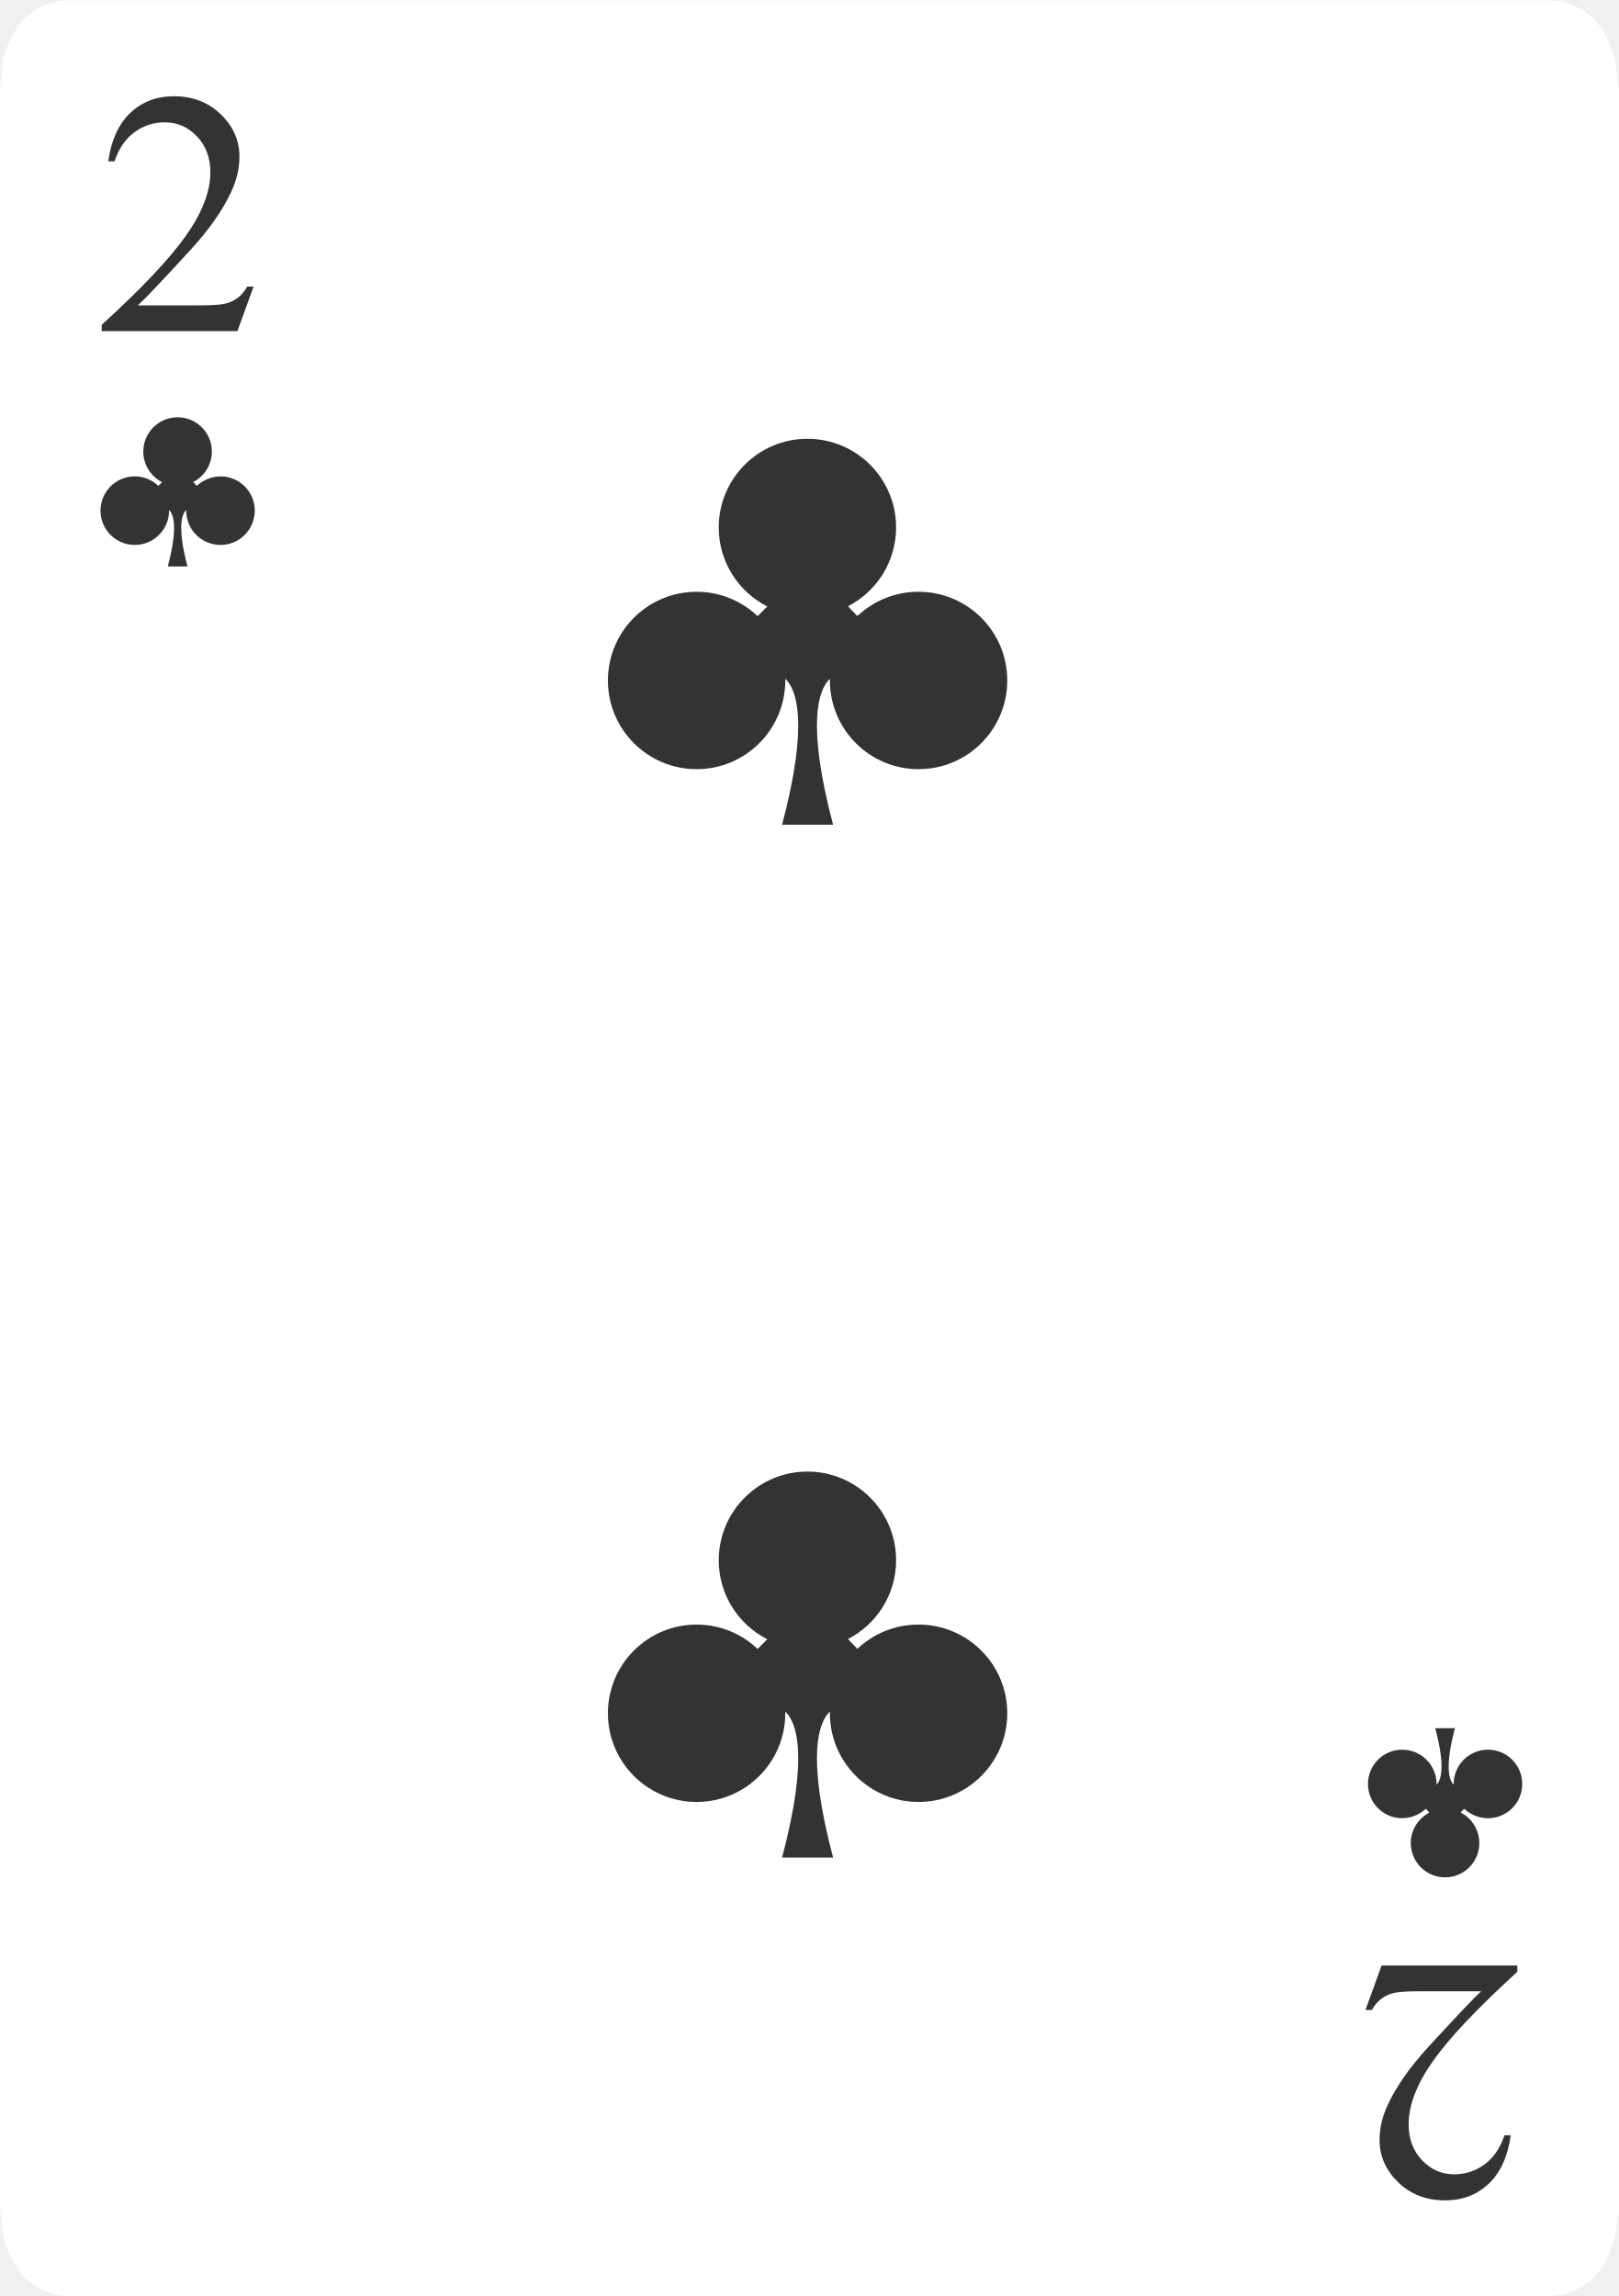
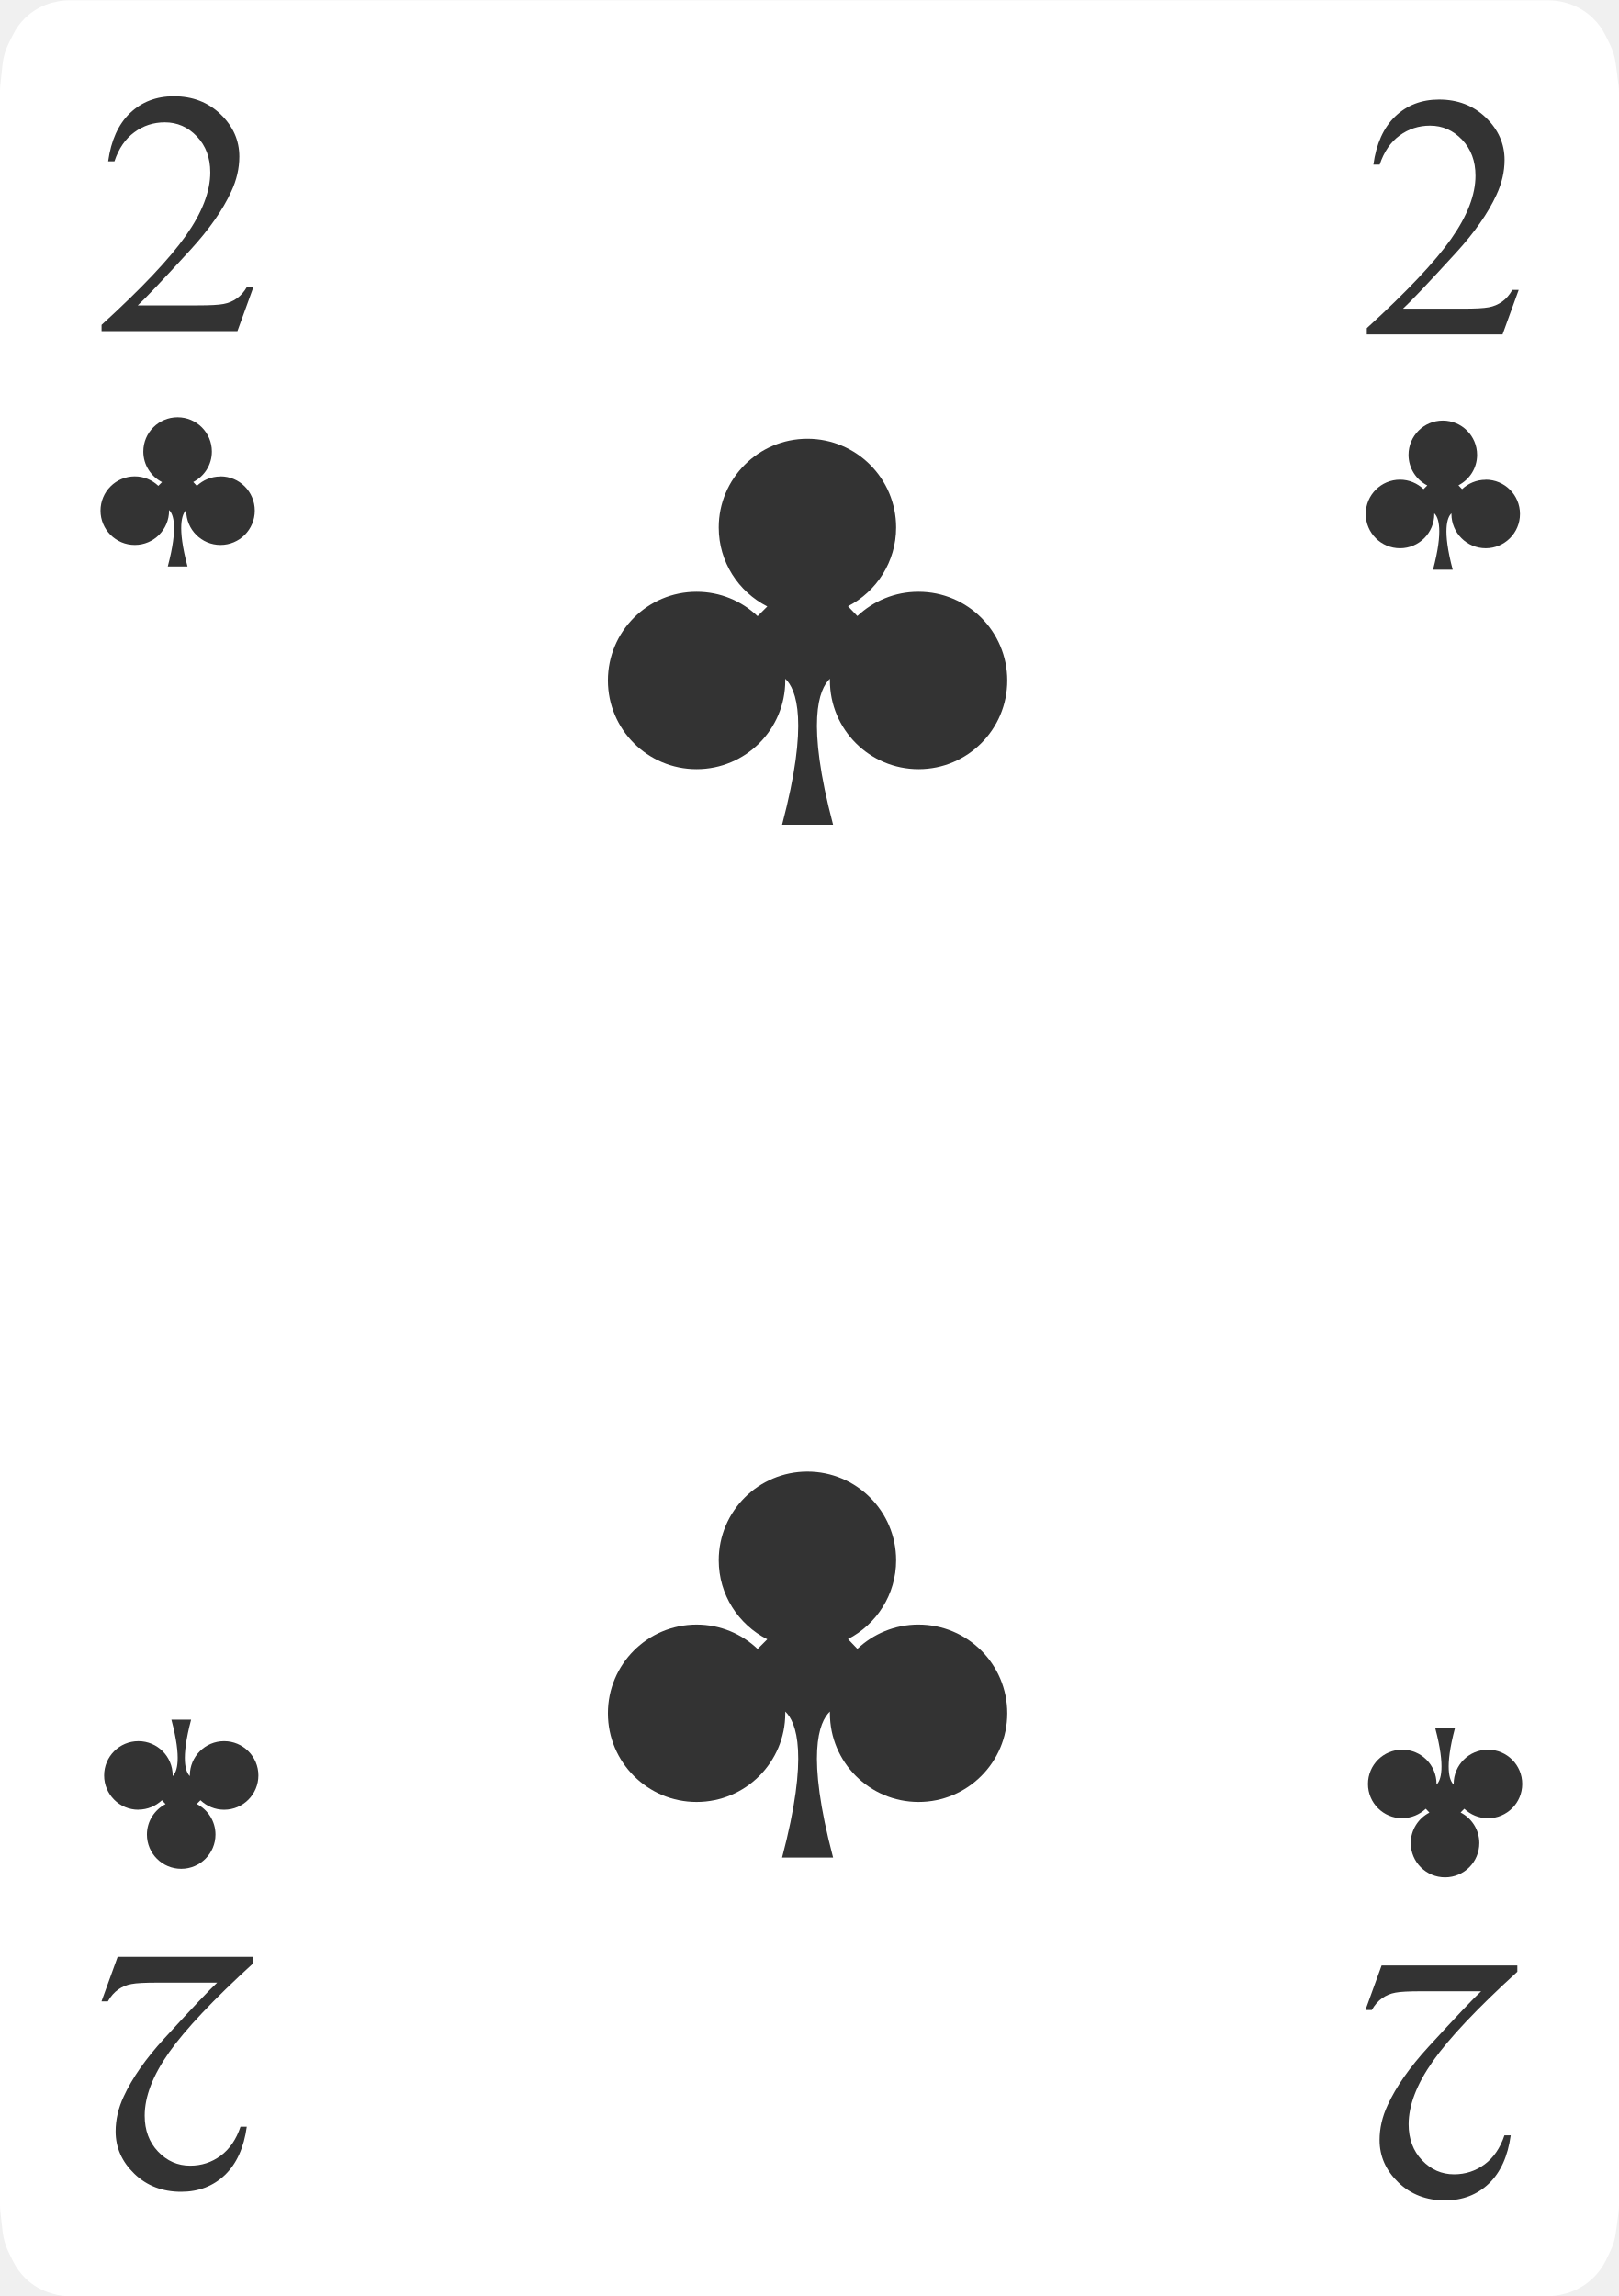
- <svg xmlns="http://www.w3.org/2000/svg" id="Playing_Cards" viewBox="0 0 152.06 215.64">
+ <svg xmlns="http://www.w3.org/2000/svg" id="Playing_Cards" data-name="Playing Cards" viewBox="0 0 152.06 215.64">
  <g id="Cards">
    <g id="Clubs">
      <g>
-         <path d="m6.47.03h138.97c.47,0,.95.06,1.41.17l.11.03c.98.25,1.88.74,2.61,1.44l.04.04c.48.46.87,1,1.17,1.59l.41.83c.29.58.48,1.2.56,1.84l.26,1.97c.03.25.05.5.05.75v198.38c0,.26-.02.52-.05.78l-.25,1.86c-.08.61-.26,1.2-.53,1.75l-.41.85c-.32.65-.75,1.23-1.28,1.72l-.05.04c-.67.62-1.48,1.07-2.36,1.32l-.2.05c-.51.14-1.04.22-1.57.22H6.56c-.53,0-1.06-.07-1.57-.22l-.14-.04c-.92-.26-1.76-.74-2.44-1.4h0c-.49-.48-.9-1.04-1.2-1.65l-.41-.84c-.29-.59-.47-1.23-.55-1.88l-.21-1.85c-.02-.22-.04-.44-.04-.65V8.62c0-.21.01-.42.03-.63l.21-1.96c.07-.68.27-1.35.58-1.97l.41-.82c.28-.56.65-1.07,1.09-1.51h0C3.06,1,3.99.47,5.01.22h.05c.46-.13.93-.19,1.41-.19Z" style="fill: #fff; fill-rule: evenodd;" />
+         <path d="M6.47,.03H145.45c.47,0,.95,.06,1.41,.17l.11,.03c.98,.25,1.88,.74,2.61,1.44l.04,.04c.48,.46,.87,1,1.17,1.59l.41,.83c.29,.58,.48,1.2,.56,1.84l.26,1.97c.03,.25,.05,.5,.05,.75V207.07c0,.26-.02,.52-.05,.78l-.25,1.86c-.08,.61-.26,1.2-.53,1.75l-.41,.85c-.32,.65-.75,1.23-1.28,1.72l-.05,.04c-.67,.62-1.48,1.07-2.36,1.32l-.2,.05c-.51,.14-1.04,.22-1.57,.22H6.56c-.53,0-1.06-.07-1.57-.22l-.14-.04c-.92-.26-1.76-.74-2.44-1.4h0c-.49-.48-.9-1.04-1.2-1.65l-.41-.84c-.29-.59-.47-1.23-.55-1.88l-.21-1.85c-.02-.22-.04-.44-.04-.65V8.62c0-.21,.01-.42,.03-.63l.21-1.96c.07-.68,.27-1.35,.58-1.97l.41-.82c.28-.56,.65-1.07,1.09-1.51h0C3.06,1,3.99,.47,5.01,.22h.05c.46-.13,.93-.19,1.41-.19Z" style="fill: #fff; fill-rule: evenodd;" />
        <g>
-           <path d="m23.81,26.94l-1.51,4.16h-12.75v-.59c3.75-3.42,6.39-6.21,7.92-8.38,1.53-2.17,2.29-4.15,2.29-5.94,0-1.37-.42-2.5-1.26-3.38-.84-.88-1.84-1.32-3.01-1.32-1.06,0-2.02.31-2.86.93-.85.62-1.47,1.53-1.87,2.73h-.59c.27-1.96.95-3.47,2.05-4.53,1.1-1.05,2.47-1.58,4.12-1.58,1.75,0,3.22.56,4.39,1.69,1.17,1.13,1.76,2.45,1.76,3.98,0,1.09-.25,2.19-.76,3.28-.79,1.72-2.06,3.54-3.82,5.46-2.64,2.89-4.3,4.63-4.96,5.23h5.64c1.15,0,1.95-.04,2.41-.13.46-.08.88-.26,1.25-.52.37-.26.7-.63.97-1.11h.59Z" style="fill: #333;" />
-           <path d="m128.26,188.76l1.51-4.16h12.75v.59c-3.75,3.42-6.39,6.21-7.92,8.38-1.53,2.17-2.29,4.15-2.29,5.94,0,1.37.42,2.5,1.26,3.38.84.88,1.84,1.32,3.01,1.32,1.06,0,2.02-.31,2.86-.93.84-.62,1.47-1.53,1.87-2.73h.59c-.27,1.96-.95,3.47-2.05,4.53-1.1,1.05-2.47,1.58-4.12,1.58-1.75,0-3.22-.56-4.39-1.69s-1.76-2.45-1.76-3.98c0-1.09.25-2.19.76-3.28.79-1.72,2.06-3.54,3.82-5.46,2.65-2.89,4.3-4.63,4.96-5.23h-5.64c-1.15,0-1.95.04-2.41.13-.46.08-.88.26-1.25.52-.37.26-.7.63-.97,1.11h-.59Z" style="fill: #333;" />
+           <path d="M23.81,26.94l-1.51,4.16H9.54v-.59c3.75-3.42,6.39-6.21,7.92-8.38,1.53-2.17,2.29-4.15,2.29-5.94,0-1.37-.42-2.5-1.26-3.38-.84-.88-1.84-1.32-3.01-1.32-1.06,0-2.02,.31-2.86,.93-.85,.62-1.47,1.53-1.87,2.73h-.59c.27-1.96,.95-3.47,2.05-4.53,1.1-1.05,2.47-1.58,4.12-1.58,1.75,0,3.22,.56,4.39,1.69,1.17,1.13,1.76,2.45,1.76,3.98,0,1.09-.25,2.19-.76,3.28-.79,1.72-2.06,3.54-3.82,5.46-2.64,2.89-4.3,4.63-4.96,5.23h5.64c1.15,0,1.95-.04,2.41-.13,.46-.08,.88-.26,1.25-.52,.37-.26,.7-.63,.97-1.11h.59Z" style="fill: #333;" />
+           <path d="M128.26,188.76l1.51-4.16h12.75v.59c-3.75,3.42-6.39,6.21-7.92,8.38-1.53,2.17-2.29,4.15-2.29,5.94,0,1.37,.42,2.5,1.26,3.38,.84,.88,1.84,1.32,3.01,1.32,1.06,0,2.02-.31,2.86-.93,.84-.62,1.47-1.53,1.87-2.73h.59c-.27,1.96-.95,3.47-2.05,4.53-1.1,1.05-2.47,1.58-4.12,1.58-1.75,0-3.22-.56-4.39-1.69s-1.76-2.45-1.76-3.98c0-1.09,.25-2.19,.76-3.28,.79-1.72,2.06-3.54,3.82-5.46,2.65-2.89,4.3-4.63,4.96-5.23h-5.64c-1.15,0-1.95,.04-2.41,.13-.46,.08-.88,.26-1.25,.52-.37,.26-.7,.63-.97,1.11h-.59Z" style="fill: #333;" />
        </g>
-         <path d="m20.7,44.75c-.86,0-1.63.34-2.21.88l-.34-.36c1.04-.54,1.75-1.61,1.75-2.86,0-1.78-1.44-3.22-3.22-3.22s-3.22,1.44-3.22,3.22c0,1.25.72,2.34,1.76,2.87l-.35.35c-.58-.55-1.36-.89-2.21-.89-1.78,0-3.22,1.44-3.22,3.22s1.44,3.22,3.22,3.22,3.22-1.44,3.22-3.22c0-.02,0-.04,0-.06.4.38.87,1.57-.12,5.3h1.85c-.99-3.73-.52-4.92-.12-5.3,0,.02,0,.04,0,.06,0,1.78,1.44,3.22,3.22,3.22s3.22-1.44,3.22-3.22-1.44-3.22-3.22-3.22Z" style="fill: #333; fill-rule: evenodd;" />
-         <path d="m131.71,170.76c.86,0,1.63-.34,2.21-.88l.34.36c-1.04.54-1.75,1.62-1.75,2.86,0,1.78,1.44,3.22,3.22,3.22s3.22-1.44,3.22-3.22c0-1.25-.72-2.34-1.76-2.87l.35-.35c.58.55,1.36.89,2.22.89,1.78,0,3.22-1.44,3.22-3.22s-1.44-3.22-3.22-3.22-3.22,1.44-3.22,3.22c0,.02,0,.04,0,.06-.4-.38-.87-1.57.12-5.3h-1.85c.99,3.73.52,4.92.12,5.3,0-.02,0-.04,0-.06,0-1.78-1.44-3.22-3.22-3.22s-3.22,1.44-3.22,3.22,1.44,3.22,3.22,3.22Z" style="fill: #333; fill-rule: evenodd;" />
+         <path d="M20.7,44.75c-.86,0-1.63,.34-2.21,.88l-.34-.36c1.04-.54,1.75-1.61,1.75-2.86,0-1.78-1.44-3.22-3.22-3.22s-3.22,1.44-3.22,3.22c0,1.25,.72,2.34,1.76,2.87l-.35,.35c-.58-.55-1.36-.89-2.21-.89-1.78,0-3.22,1.44-3.22,3.22s1.44,3.22,3.22,3.22,3.22-1.44,3.22-3.22c0-.02,0-.04,0-.06,.4,.38,.87,1.57-.12,5.3h1.85c-.99-3.73-.52-4.92-.12-5.3,0,.02,0,.04,0,.06,0,1.78,1.44,3.22,3.22,3.22s3.22-1.44,3.22-3.22-1.44-3.22-3.22-3.22Z" style="fill: #333; fill-rule: evenodd;" />
+         <path d="M131.71,170.76c.86,0,1.63-.34,2.21-.88l.34,.36c-1.04,.54-1.75,1.62-1.75,2.86,0,1.78,1.44,3.22,3.22,3.22s3.22-1.44,3.22-3.22c0-1.25-.72-2.34-1.76-2.87l.35-.35c.58,.55,1.36,.89,2.22,.89,1.78,0,3.22-1.44,3.22-3.22s-1.44-3.22-3.22-3.22-3.22,1.44-3.22,3.22c0,.02,0,.04,0,.06-.4-.38-.87-1.57,.12-5.3h-1.85c.99,3.73,.52,4.92,.12,5.3,0-.02,0-.04,0-.06,0-1.78-1.44-3.22-3.22-3.22s-3.22,1.44-3.22,3.22,1.44,3.22,3.22,3.22Z" style="fill: #333; fill-rule: evenodd;" />
        <g>
-           <path d="m86.25,55.58c-2.21,0-4.22.87-5.72,2.28l-.88-.92c2.68-1.38,4.52-4.18,4.52-7.4,0-4.6-3.73-8.33-8.33-8.33s-8.33,3.73-8.33,8.33c0,3.24,1.85,6.04,4.56,7.42l-.91.91c-1.49-1.42-3.51-2.29-5.73-2.29-4.6,0-8.33,3.73-8.33,8.33s3.73,8.33,8.33,8.33,8.33-3.73,8.33-8.33c0-.06,0-.11,0-.16,1.04.98,2.25,4.06-.3,13.71h4.79c-2.55-9.65-1.34-12.72-.3-13.71,0,.06,0,.11,0,.16,0,4.6,3.73,8.33,8.33,8.33s8.33-3.73,8.33-8.33-3.73-8.33-8.33-8.33Z" style="fill: #333; fill-rule: evenodd;" />
-           <path d="m86.25,152.58c-2.21,0-4.22.87-5.72,2.28l-.88-.92c2.68-1.38,4.52-4.18,4.52-7.4,0-4.6-3.73-8.33-8.33-8.33s-8.33,3.73-8.33,8.33c0,3.24,1.85,6.04,4.56,7.42l-.91.91c-1.49-1.42-3.51-2.29-5.73-2.29-4.6,0-8.33,3.73-8.33,8.33s3.73,8.33,8.33,8.33,8.33-3.73,8.33-8.33c0-.06,0-.11,0-.16,1.04.98,2.25,4.06-.3,13.71h4.79c-2.55-9.65-1.34-12.72-.3-13.71,0,.06,0,.11,0,.16,0,4.6,3.73,8.33,8.33,8.33s8.33-3.73,8.33-8.33-3.73-8.33-8.33-8.33Z" style="fill: #333; fill-rule: evenodd;" />
+           <path d="M86.25,55.58c-2.21,0-4.22,.87-5.72,2.28l-.88-.92c2.68-1.38,4.52-4.18,4.52-7.4,0-4.6-3.73-8.33-8.33-8.33s-8.33,3.73-8.33,8.33c0,3.24,1.85,6.04,4.56,7.42l-.91,.91c-1.49-1.42-3.51-2.29-5.73-2.29-4.6,0-8.33,3.73-8.33,8.33s3.73,8.33,8.33,8.33,8.33-3.73,8.33-8.33c0-.06,0-.11,0-.16,1.04,.98,2.25,4.06-.3,13.71h4.79c-2.55-9.65-1.34-12.72-.3-13.71,0,.06,0,.11,0,.16,0,4.6,3.73,8.33,8.33,8.33s8.33-3.73,8.33-8.33-3.73-8.33-8.33-8.33Z" style="fill: #333; fill-rule: evenodd;" />
+           <path d="M86.25,152.58c-2.21,0-4.22,.87-5.72,2.28l-.88-.92c2.68-1.38,4.52-4.18,4.52-7.4,0-4.6-3.73-8.33-8.33-8.33s-8.33,3.73-8.33,8.33c0,3.24,1.85,6.04,4.56,7.42l-.91,.91c-1.49-1.42-3.51-2.29-5.73-2.29-4.6,0-8.33,3.73-8.33,8.33s3.73,8.33,8.33,8.33,8.33-3.73,8.33-8.33c0-.06,0-.11,0-.16,1.04,.98,2.25,4.06-.3,13.71h4.79c-2.55-9.65-1.34-12.72-.3-13.71,0,.06,0,.11,0,.16,0,4.6,3.73,8.33,8.33,8.33s8.33-3.73,8.33-8.33-3.73-8.33-8.33-8.33Z" style="fill: #333; fill-rule: evenodd;" />
        </g>
+         <path d="M142.64,27.25l-1.51,4.16h-12.75v-.59c3.75-3.42,6.39-6.21,7.92-8.38,1.53-2.17,2.29-4.15,2.29-5.94,0-1.37-.42-2.5-1.26-3.38-.84-.88-1.84-1.32-3.01-1.32-1.06,0-2.02,.31-2.86,.93-.85,.62-1.47,1.53-1.87,2.73h-.59c.27-1.96,.95-3.47,2.05-4.53,1.1-1.05,2.47-1.58,4.12-1.58,1.75,0,3.22,.56,4.39,1.69,1.17,1.13,1.76,2.45,1.76,3.98,0,1.09-.25,2.19-.76,3.28-.79,1.72-2.06,3.54-3.82,5.46-2.64,2.89-4.3,4.63-4.96,5.23h5.64c1.15,0,1.95-.04,2.41-.13,.46-.08,.88-.26,1.25-.52,.37-.26,.7-.63,.97-1.11h.59Z" style="fill: #333;" />
+         <path d="M139.54,45.06c-.86,0-1.63,.34-2.21,.88l-.34-.36c1.04-.54,1.75-1.61,1.75-2.86,0-1.78-1.44-3.22-3.22-3.22s-3.22,1.44-3.22,3.22c0,1.25,.72,2.34,1.76,2.87l-.35,.35c-.58-.55-1.36-.89-2.21-.89-1.78,0-3.22,1.44-3.22,3.22s1.44,3.22,3.22,3.22,3.22-1.44,3.22-3.22c0-.02,0-.04,0-.06,.4,.38,.87,1.57-.12,5.3h1.85c-.99-3.73-.52-4.92-.12-5.3,0,.02,0,.04,0,.06,0,1.78,1.44,3.22,3.22,3.22s3.22-1.44,3.22-3.22-1.44-3.22-3.22-3.22Z" style="fill: #333; fill-rule: evenodd;" />
+         <path d="M9.54,187.95l1.51-4.16h12.75v.59c-3.75,3.42-6.39,6.21-7.92,8.38-1.53,2.17-2.29,4.15-2.29,5.94,0,1.37,.42,2.5,1.26,3.38,.84,.88,1.84,1.32,3.01,1.32,1.06,0,2.02-.31,2.86-.93,.84-.62,1.47-1.53,1.87-2.73h.59c-.27,1.96-.95,3.47-2.05,4.53-1.1,1.05-2.47,1.58-4.12,1.58-1.75,0-3.22-.56-4.39-1.69s-1.76-2.45-1.76-3.98c0-1.09,.25-2.19,.76-3.28,.79-1.72,2.06-3.54,3.82-5.46,2.65-2.89,4.3-4.63,4.96-5.23h-5.64c-1.15,0-1.95,.04-2.41,.13-.46,.08-.88,.26-1.25,.52-.37,.26-.7,.63-.97,1.11h-.59Z" style="fill: #333;" />
+         <path d="M13,169.96c.86,0,1.63-.34,2.21-.88l.34,.36c-1.04,.54-1.75,1.62-1.75,2.86,0,1.78,1.44,3.22,3.22,3.22s3.22-1.44,3.22-3.22c0-1.25-.72-2.34-1.76-2.87l.35-.35c.58,.55,1.36,.89,2.22,.89,1.78,0,3.22-1.44,3.22-3.22s-1.44-3.22-3.22-3.22-3.22,1.44-3.22,3.22c0,.02,0,.04,0,.06-.4-.38-.87-1.57,.12-5.3h-1.85c.99,3.73,.52,4.92,.12,5.3,0-.02,0-.04,0-.06,0-1.78-1.44-3.22-3.22-3.22s-3.22,1.44-3.22,3.22,1.44,3.22,3.22,3.22Z" style="fill: #333; fill-rule: evenodd;" />
      </g>
    </g>
  </g>
</svg>
